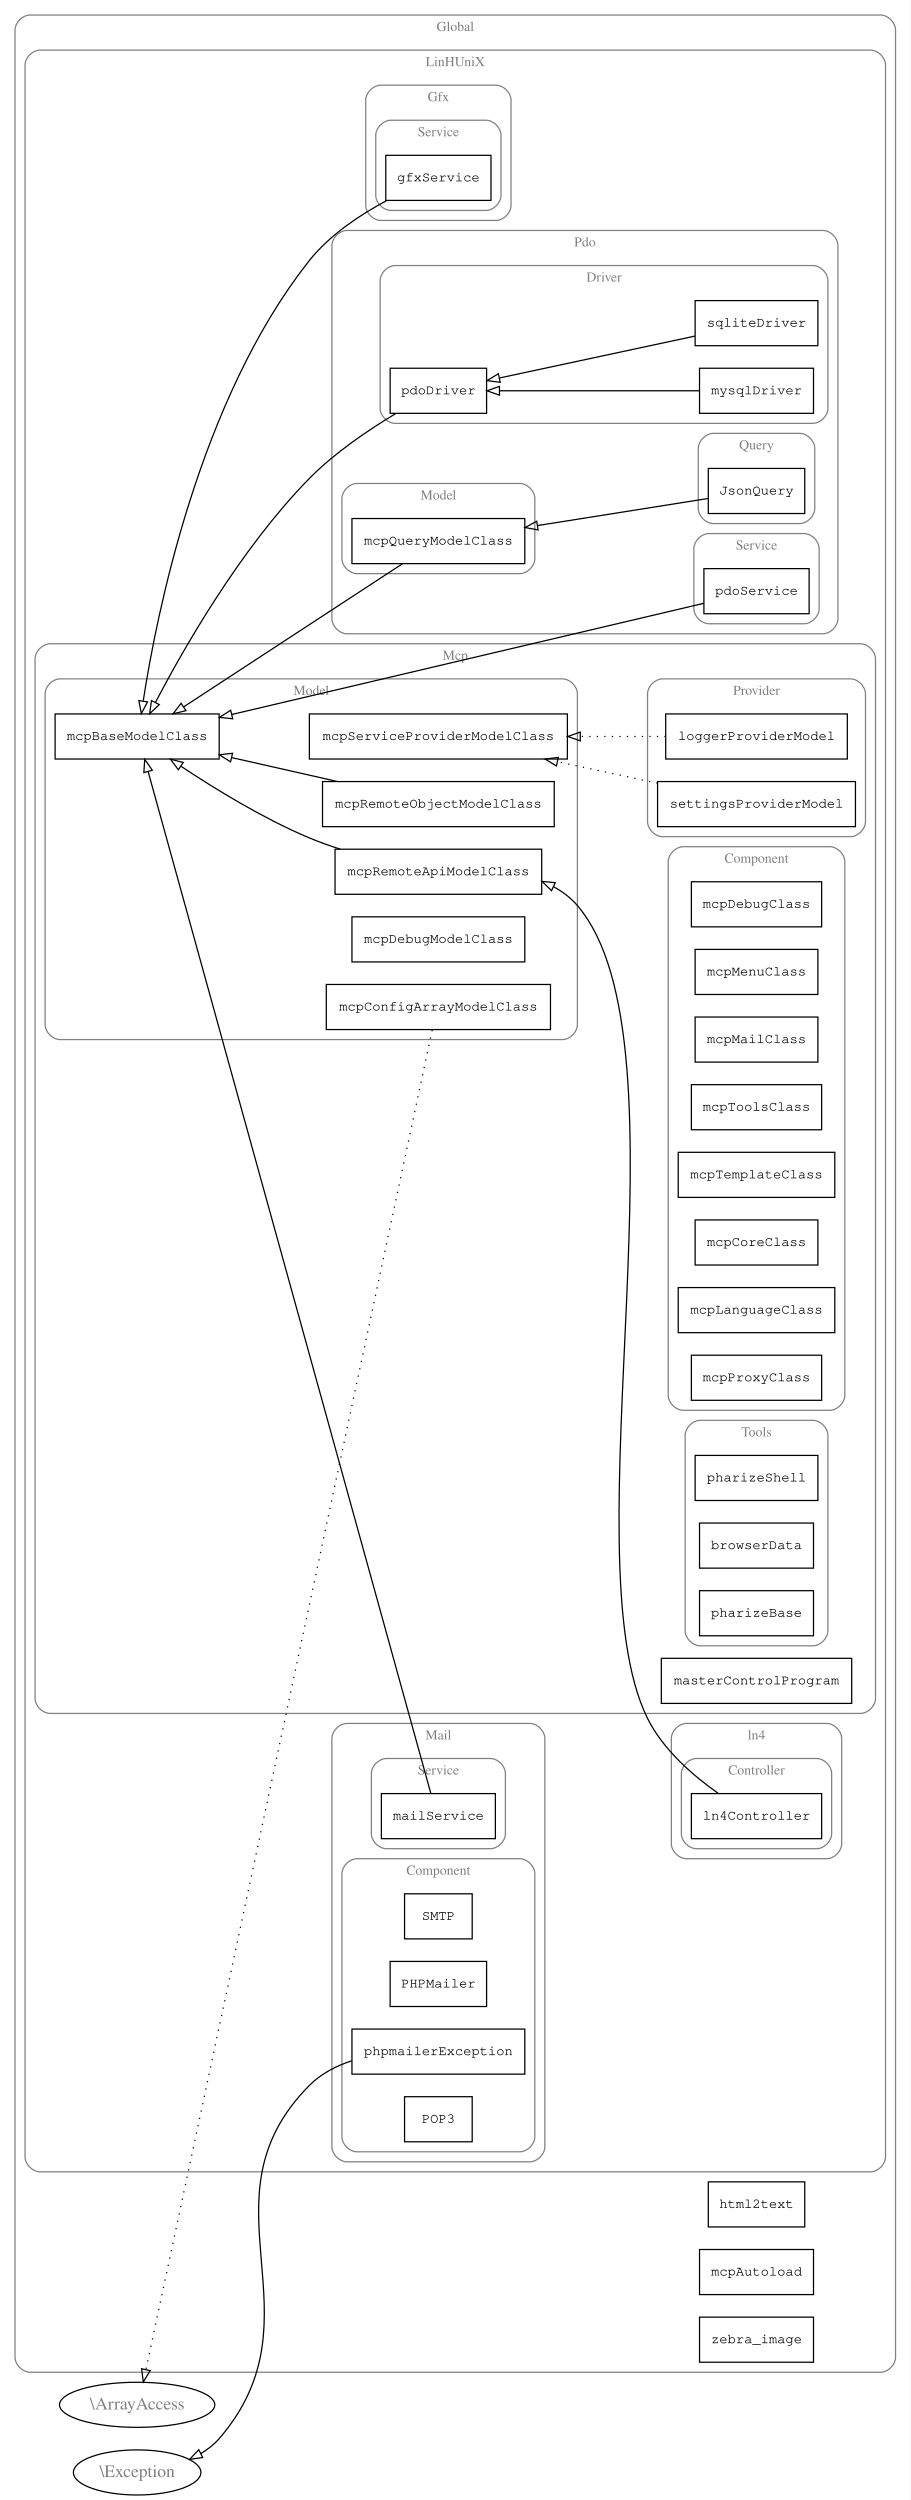
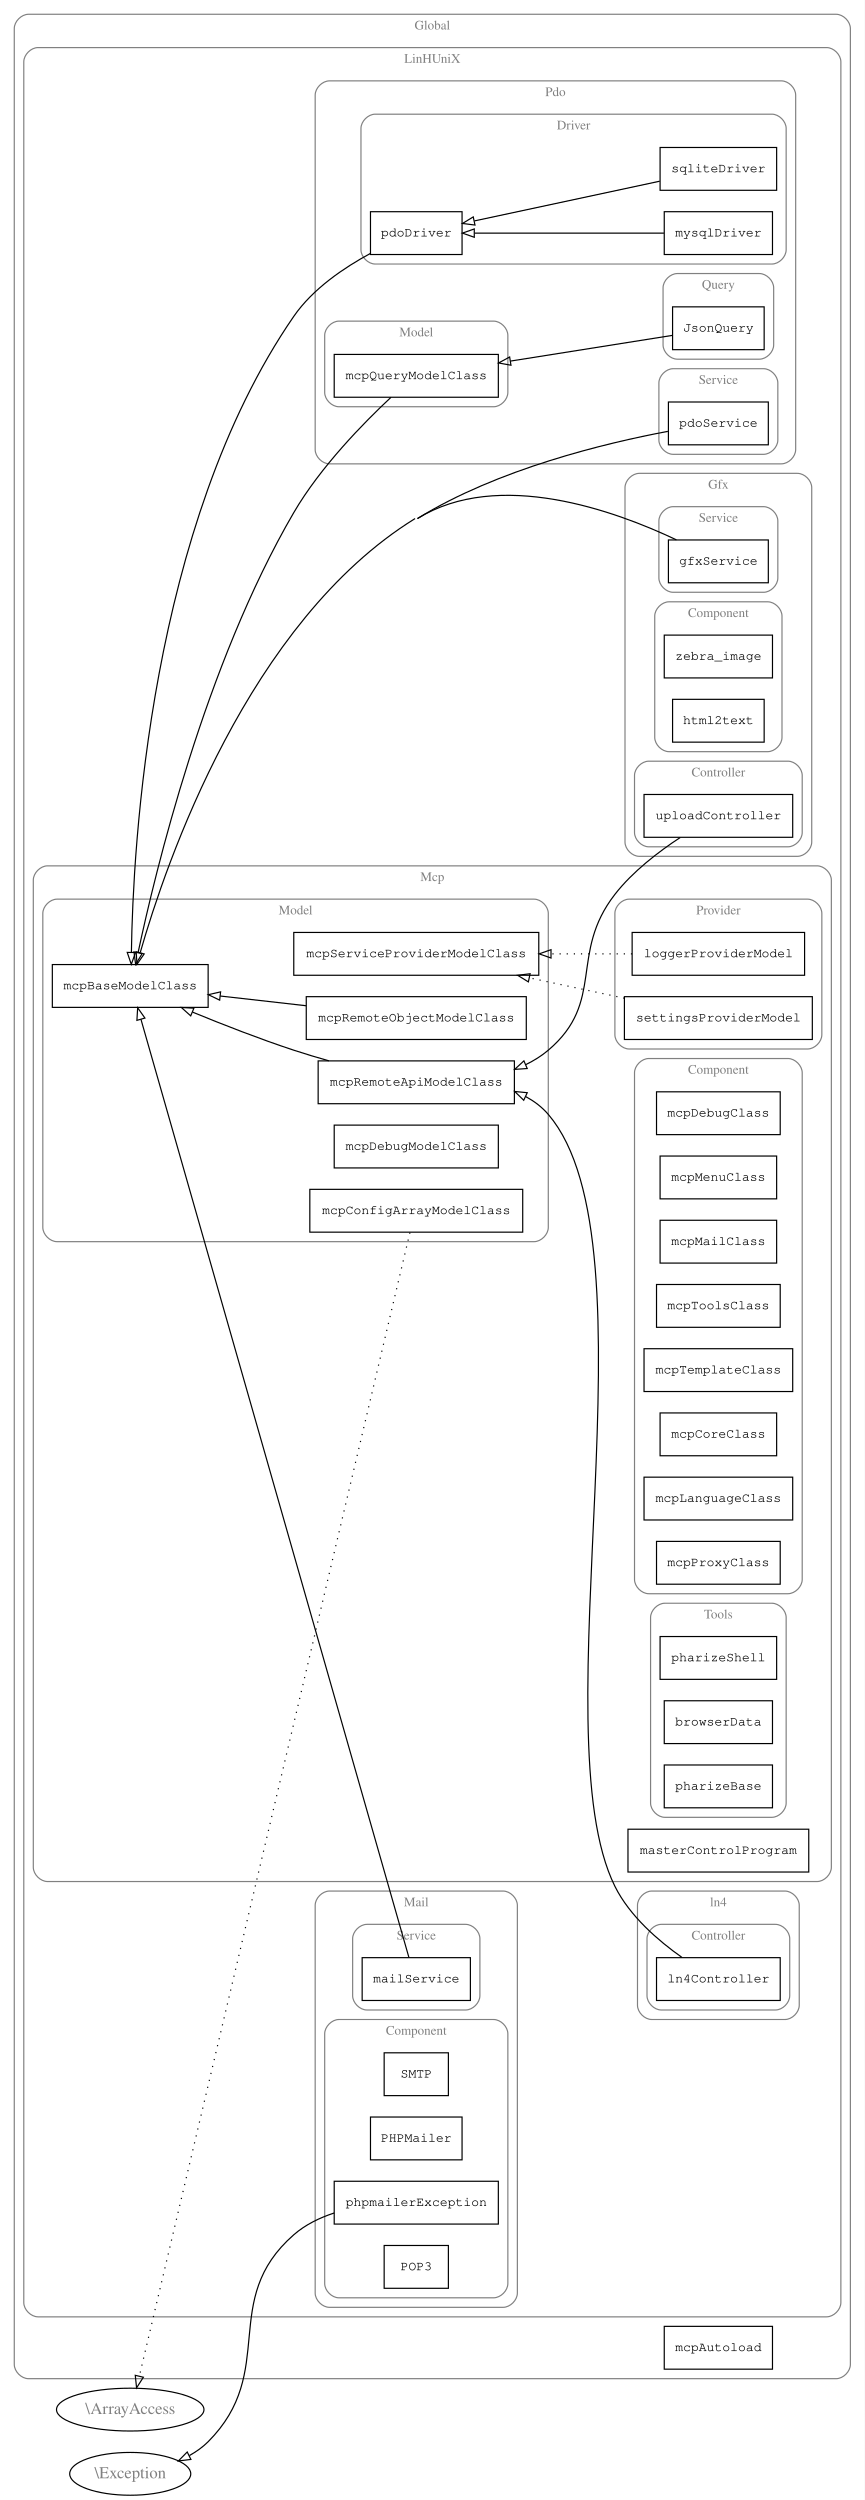
- <svg xmlns="http://www.w3.org/2000/svg" width="727pt" height="1996pt" viewBox="0.00 0.00 727.00 1996.00">
-   <g id="graph0" class="graph" transform="scale(1 1) rotate(0) translate(4 1992)">
-     <polygon fill="white" stroke="none" points="-4,4 -4,-1992 723,-1992 723,4 -4,4" />
+ <svg xmlns="http://www.w3.org/2000/svg" width="727pt" height="2102pt" viewBox="0.00 0.00 727.00 2102.00">
+   <g id="graph0" class="graph" transform="scale(1 1) rotate(0) translate(4 2098)">
+     <polygon fill="white" stroke="none" points="-4,4 -4,-2098 723,-2098 723,4 -4,4" />
    <g id="clust1" class="cluster">
-       <path fill="none" stroke="gray" d="M20,-98C20,-98 699,-98 699,-98 705,-98 711,-104 711,-110 711,-110 711,-1968 711,-1968 711,-1974 705,-1980 699,-1980 699,-1980 20,-1980 20,-1980 14,-1980 8,-1974 8,-1968 8,-1968 8,-110 8,-110 8,-104 14,-98 20,-98" />
-       <text text-anchor="middle" x="359.5" y="-1967.2" font-family="Times,serif" font-size="11.00" fill="gray">Global</text>
+       <path fill="none" stroke="gray" d="M20,-98C20,-98 699,-98 699,-98 705,-98 711,-104 711,-110 711,-110 711,-2074 711,-2074 711,-2080 705,-2086 699,-2086 699,-2086 20,-2086 20,-2086 14,-2086 8,-2080 8,-2074 8,-2074 8,-110 8,-110 8,-104 14,-98 20,-98" />
+       <text text-anchor="middle" x="359.5" y="-2073.2" font-family="Times,serif" font-size="11.00" fill="gray">Global</text>
    </g>
    <g id="clust2" class="cluster">
-       <path fill="none" stroke="gray" d="M28,-258C28,-258 691,-258 691,-258 697,-258 703,-264 703,-270 703,-270 703,-1940 703,-1940 703,-1946 697,-1952 691,-1952 691,-1952 28,-1952 28,-1952 22,-1952 16,-1946 16,-1940 16,-1940 16,-270 16,-270 16,-264 22,-258 28,-258" />
-       <text text-anchor="middle" x="359.5" y="-1939.2" font-family="Times,serif" font-size="11.00" fill="gray">LinHUniX</text>
+       <path fill="none" stroke="gray" d="M28,-150C28,-150 691,-150 691,-150 697,-150 703,-156 703,-162 703,-162 703,-2046 703,-2046 703,-2052 697,-2058 691,-2058 691,-2058 28,-2058 28,-2058 22,-2058 16,-2052 16,-2046 16,-2046 16,-162 16,-162 16,-156 22,-150 28,-150" />
+       <text text-anchor="middle" x="359.5" y="-2045.2" font-family="Times,serif" font-size="11.00" fill="gray">LinHUniX</text>
    </g>
    <g id="clust3" class="cluster">
-       <path fill="none" stroke="gray" d="M36,-624C36,-624 683,-624 683,-624 689,-624 695,-630 695,-636 695,-636 695,-1466 695,-1466 695,-1472 689,-1478 683,-1478 683,-1478 36,-1478 36,-1478 30,-1478 24,-1472 24,-1466 24,-1466 24,-636 24,-636 24,-630 30,-624 36,-624" />
-       <text text-anchor="middle" x="359.5" y="-1465.2" font-family="Times,serif" font-size="11.00" fill="gray">Mcp</text>
+       <path fill="none" stroke="gray" d="M36,-516C36,-516 683,-516 683,-516 689,-516 695,-522 695,-528 695,-528 695,-1358 695,-1358 695,-1364 689,-1370 683,-1370 683,-1370 36,-1370 36,-1370 30,-1370 24,-1364 24,-1358 24,-1358 24,-528 24,-528 24,-522 30,-516 36,-516" />
+       <text text-anchor="middle" x="359.5" y="-1357.2" font-family="Times,serif" font-size="11.00" fill="gray">Mcp</text>
    </g>
    <g id="clust4" class="cluster">
-       <path fill="none" stroke="gray" d="M525,-1324C525,-1324 675,-1324 675,-1324 681,-1324 687,-1330 687,-1336 687,-1336 687,-1438 687,-1438 687,-1444 681,-1450 675,-1450 675,-1450 525,-1450 525,-1450 519,-1450 513,-1444 513,-1438 513,-1438 513,-1336 513,-1336 513,-1330 519,-1324 525,-1324" />
-       <text text-anchor="middle" x="600" y="-1437.2" font-family="Times,serif" font-size="11.00" fill="gray">Provider</text>
+       <path fill="none" stroke="gray" d="M525,-1216C525,-1216 675,-1216 675,-1216 681,-1216 687,-1222 687,-1228 687,-1228 687,-1330 687,-1330 687,-1336 681,-1342 675,-1342 675,-1342 525,-1342 525,-1342 519,-1342 513,-1336 513,-1330 513,-1330 513,-1228 513,-1228 513,-1222 519,-1216 525,-1216" />
+       <text text-anchor="middle" x="600" y="-1329.2" font-family="Times,serif" font-size="11.00" fill="gray">Provider</text>
    </g>
    <g id="clust5" class="cluster">
-       <path fill="none" stroke="gray" d="M44,-1162C44,-1162 445,-1162 445,-1162 451,-1162 457,-1168 457,-1174 457,-1174 457,-1438 457,-1438 457,-1444 451,-1450 445,-1450 445,-1450 44,-1450 44,-1450 38,-1450 32,-1444 32,-1438 32,-1438 32,-1174 32,-1174 32,-1168 38,-1162 44,-1162" />
-       <text text-anchor="middle" x="244.5" y="-1437.2" font-family="Times,serif" font-size="11.00" fill="gray">Model</text>
+       <path fill="none" stroke="gray" d="M44,-1054C44,-1054 445,-1054 445,-1054 451,-1054 457,-1060 457,-1066 457,-1066 457,-1330 457,-1330 457,-1336 451,-1342 445,-1342 445,-1342 44,-1342 44,-1342 38,-1342 32,-1336 32,-1330 32,-1330 32,-1066 32,-1066 32,-1060 38,-1054 44,-1054" />
+       <text text-anchor="middle" x="244.5" y="-1329.2" font-family="Times,serif" font-size="11.00" fill="gray">Model</text>
    </g>
    <g id="clust6" class="cluster">
-       <path fill="none" stroke="gray" d="M541.5,-866C541.5,-866 658.5,-866 658.5,-866 664.5,-866 670.5,-872 670.5,-878 670.5,-878 670.5,-1304 670.5,-1304 670.5,-1310 664.5,-1316 658.5,-1316 658.5,-1316 541.5,-1316 541.5,-1316 535.5,-1316 529.5,-1310 529.5,-1304 529.5,-1304 529.5,-878 529.5,-878 529.5,-872 535.5,-866 541.5,-866" />
-       <text text-anchor="middle" x="600" y="-1303.2" font-family="Times,serif" font-size="11.00" fill="gray">Component</text>
+       <path fill="none" stroke="gray" d="M541.5,-758C541.5,-758 658.5,-758 658.5,-758 664.5,-758 670.5,-764 670.5,-770 670.5,-770 670.5,-1196 670.5,-1196 670.5,-1202 664.5,-1208 658.5,-1208 658.5,-1208 541.5,-1208 541.5,-1208 535.5,-1208 529.5,-1202 529.5,-1196 529.5,-1196 529.5,-770 529.5,-770 529.5,-764 535.5,-758 541.5,-758" />
+       <text text-anchor="middle" x="600" y="-1195.2" font-family="Times,serif" font-size="11.00" fill="gray">Component</text>
    </g>
    <g id="clust7" class="cluster">
-       <path fill="none" stroke="gray" d="M555,-678C555,-678 645,-678 645,-678 651,-678 657,-684 657,-690 657,-690 657,-846 657,-846 657,-852 651,-858 645,-858 645,-858 555,-858 555,-858 549,-858 543,-852 543,-846 543,-846 543,-690 543,-690 543,-684 549,-678 555,-678" />
-       <text text-anchor="middle" x="600" y="-845.2" font-family="Times,serif" font-size="11.00" fill="gray">Tools</text>
+       <path fill="none" stroke="gray" d="M555,-570C555,-570 645,-570 645,-570 651,-570 657,-576 657,-582 657,-582 657,-738 657,-738 657,-744 651,-750 645,-750 645,-750 555,-750 555,-750 549,-750 543,-744 543,-738 543,-738 543,-582 543,-582 543,-576 549,-570 555,-570" />
+       <text text-anchor="middle" x="600" y="-737.2" font-family="Times,serif" font-size="11.00" fill="gray">Tools</text>
    </g>
    <g id="clust8" class="cluster">
-       <path fill="none" stroke="gray" d="M273,-1486C273,-1486 653,-1486 653,-1486 659,-1486 665,-1492 665,-1498 665,-1498 665,-1796 665,-1796 665,-1802 659,-1808 653,-1808 653,-1808 273,-1808 273,-1808 267,-1808 261,-1802 261,-1796 261,-1796 261,-1498 261,-1498 261,-1492 267,-1486 273,-1486" />
-       <text text-anchor="middle" x="463" y="-1795.2" font-family="Times,serif" font-size="11.00" fill="gray">Pdo</text>
+       <path fill="none" stroke="gray" d="M273,-1708C273,-1708 653,-1708 653,-1708 659,-1708 665,-1714 665,-1720 665,-1720 665,-2018 665,-2018 665,-2024 659,-2030 653,-2030 653,-2030 273,-2030 273,-2030 267,-2030 261,-2024 261,-2018 261,-2018 261,-1720 261,-1720 261,-1714 267,-1708 273,-1708" />
+       <text text-anchor="middle" x="463" y="-2017.2" font-family="Times,serif" font-size="11.00" fill="gray">Pdo</text>
    </g>
    <g id="clust9" class="cluster">
-       <path fill="none" stroke="gray" d="M562,-1494C562,-1494 638,-1494 638,-1494 644,-1494 650,-1500 650,-1506 650,-1506 650,-1554 650,-1554 650,-1560 644,-1566 638,-1566 638,-1566 562,-1566 562,-1566 556,-1566 550,-1560 550,-1554 550,-1554 550,-1506 550,-1506 550,-1500 556,-1494 562,-1494" />
-       <text text-anchor="middle" x="600" y="-1553.2" font-family="Times,serif" font-size="11.00" fill="gray">Service</text>
+       <path fill="none" stroke="gray" d="M562,-1716C562,-1716 638,-1716 638,-1716 644,-1716 650,-1722 650,-1728 650,-1728 650,-1776 650,-1776 650,-1782 644,-1788 638,-1788 638,-1788 562,-1788 562,-1788 556,-1788 550,-1782 550,-1776 550,-1776 550,-1728 550,-1728 550,-1722 556,-1716 562,-1716" />
+       <text text-anchor="middle" x="600" y="-1775.2" font-family="Times,serif" font-size="11.00" fill="gray">Service</text>
    </g>
    <g id="clust10" class="cluster">
-       <path fill="none" stroke="gray" d="M311.5,-1654C311.5,-1654 645,-1654 645,-1654 651,-1654 657,-1660 657,-1666 657,-1666 657,-1768 657,-1768 657,-1774 651,-1780 645,-1780 645,-1780 311.5,-1780 311.5,-1780 305.5,-1780 299.5,-1774 299.5,-1768 299.5,-1768 299.5,-1666 299.5,-1666 299.5,-1660 305.5,-1654 311.5,-1654" />
-       <text text-anchor="middle" x="478.25" y="-1767.2" font-family="Times,serif" font-size="11.00" fill="gray">Driver</text>
+       <path fill="none" stroke="gray" d="M311.5,-1876C311.5,-1876 645,-1876 645,-1876 651,-1876 657,-1882 657,-1888 657,-1888 657,-1990 657,-1990 657,-1996 651,-2002 645,-2002 645,-2002 311.5,-2002 311.5,-2002 305.5,-2002 299.5,-1996 299.5,-1990 299.5,-1990 299.5,-1888 299.5,-1888 299.5,-1882 305.5,-1876 311.5,-1876" />
+       <text text-anchor="middle" x="478.25" y="-1989.2" font-family="Times,serif" font-size="11.00" fill="gray">Driver</text>
    </g>
    <g id="clust11" class="cluster">
-       <path fill="none" stroke="gray" d="M281,-1534C281,-1534 411,-1534 411,-1534 417,-1534 423,-1540 423,-1546 423,-1546 423,-1594 423,-1594 423,-1600 417,-1606 411,-1606 411,-1606 281,-1606 281,-1606 275,-1606 269,-1600 269,-1594 269,-1594 269,-1546 269,-1546 269,-1540 275,-1534 281,-1534" />
-       <text text-anchor="middle" x="346" y="-1593.2" font-family="Times,serif" font-size="11.00" fill="gray">Model</text>
+       <path fill="none" stroke="gray" d="M281,-1756C281,-1756 411,-1756 411,-1756 417,-1756 423,-1762 423,-1768 423,-1768 423,-1816 423,-1816 423,-1822 417,-1828 411,-1828 411,-1828 281,-1828 281,-1828 275,-1828 269,-1822 269,-1816 269,-1816 269,-1768 269,-1768 269,-1762 275,-1756 281,-1756" />
+       <text text-anchor="middle" x="346" y="-1815.2" font-family="Times,serif" font-size="11.00" fill="gray">Model</text>
    </g>
    <g id="clust12" class="cluster">
-       <path fill="none" stroke="gray" d="M565.5,-1574C565.5,-1574 634.5,-1574 634.5,-1574 640.5,-1574 646.5,-1580 646.5,-1586 646.5,-1586 646.5,-1634 646.5,-1634 646.5,-1640 640.5,-1646 634.5,-1646 634.5,-1646 565.5,-1646 565.5,-1646 559.5,-1646 553.5,-1640 553.5,-1634 553.5,-1634 553.5,-1586 553.5,-1586 553.5,-1580 559.5,-1574 565.5,-1574" />
-       <text text-anchor="middle" x="600" y="-1633.2" font-family="Times,serif" font-size="11.00" fill="gray">Query</text>
+       <path fill="none" stroke="gray" d="M565.5,-1796C565.5,-1796 634.5,-1796 634.5,-1796 640.5,-1796 646.5,-1802 646.5,-1808 646.5,-1808 646.5,-1856 646.5,-1856 646.5,-1862 640.5,-1868 634.5,-1868 634.5,-1868 565.5,-1868 565.5,-1868 559.5,-1868 553.5,-1862 553.5,-1856 553.5,-1856 553.5,-1808 553.5,-1808 553.5,-1802 559.5,-1796 565.5,-1796" />
+       <text text-anchor="middle" x="600" y="-1855.2" font-family="Times,serif" font-size="11.00" fill="gray">Query</text>
    </g>
    <g id="clust13" class="cluster">
-       <path fill="none" stroke="gray" d="M300,-1816C300,-1816 392,-1816 392,-1816 398,-1816 404,-1822 404,-1828 404,-1828 404,-1912 404,-1912 404,-1918 398,-1924 392,-1924 392,-1924 300,-1924 300,-1924 294,-1924 288,-1918 288,-1912 288,-1912 288,-1828 288,-1828 288,-1822 294,-1816 300,-1816" />
-       <text text-anchor="middle" x="346" y="-1911.2" font-family="Times,serif" font-size="11.00" fill="gray">Gfx</text>
+       <path fill="none" stroke="gray" d="M533.5,-1378C533.5,-1378 666.5,-1378 666.5,-1378 672.5,-1378 678.5,-1384 678.5,-1390 678.5,-1390 678.5,-1688 678.5,-1688 678.5,-1694 672.5,-1700 666.5,-1700 666.5,-1700 533.5,-1700 533.5,-1700 527.5,-1700 521.5,-1694 521.5,-1688 521.5,-1688 521.5,-1390 521.5,-1390 521.5,-1384 527.5,-1378 533.5,-1378" />
+       <text text-anchor="middle" x="600" y="-1687.2" font-family="Times,serif" font-size="11.00" fill="gray">Gfx</text>
    </g>
    <g id="clust14" class="cluster">
-       <path fill="none" stroke="gray" d="M308,-1824C308,-1824 384,-1824 384,-1824 390,-1824 396,-1830 396,-1836 396,-1836 396,-1884 396,-1884 396,-1890 390,-1896 384,-1896 384,-1896 308,-1896 308,-1896 302,-1896 296,-1890 296,-1884 296,-1884 296,-1836 296,-1836 296,-1830 302,-1824 308,-1824" />
-       <text text-anchor="middle" x="346" y="-1883.2" font-family="Times,serif" font-size="11.00" fill="gray">Service</text>
+       <path fill="none" stroke="gray" d="M562,-1600C562,-1600 638,-1600 638,-1600 644,-1600 650,-1606 650,-1612 650,-1612 650,-1660 650,-1660 650,-1666 644,-1672 638,-1672 638,-1672 562,-1672 562,-1672 556,-1672 550,-1666 550,-1660 550,-1660 550,-1612 550,-1612 550,-1606 556,-1600 562,-1600" />
+       <text text-anchor="middle" x="600" y="-1659.2" font-family="Times,serif" font-size="11.00" fill="gray">Service</text>
    </g>
    <g id="clust15" class="cluster">
-       <path fill="none" stroke="gray" d="M273,-266C273,-266 419,-266 419,-266 425,-266 431,-272 431,-278 431,-278 431,-604 431,-604 431,-610 425,-616 419,-616 419,-616 273,-616 273,-616 267,-616 261,-610 261,-604 261,-604 261,-278 261,-278 261,-272 267,-266 273,-266" />
-       <text text-anchor="middle" x="346" y="-603.2" font-family="Times,serif" font-size="11.00" fill="gray">Mail</text>
+       <path fill="none" stroke="gray" d="M558.5,-1466C558.5,-1466 641.5,-1466 641.5,-1466 647.5,-1466 653.5,-1472 653.5,-1478 653.5,-1478 653.5,-1580 653.5,-1580 653.5,-1586 647.5,-1592 641.5,-1592 641.5,-1592 558.5,-1592 558.5,-1592 552.5,-1592 546.5,-1586 546.5,-1580 546.5,-1580 546.5,-1478 546.5,-1478 546.5,-1472 552.5,-1466 558.5,-1466" />
+       <text text-anchor="middle" x="600" y="-1579.2" font-family="Times,serif" font-size="11.00" fill="gray">Component</text>
    </g>
    <g id="clust16" class="cluster">
-       <path fill="none" stroke="gray" d="M281,-274C281,-274 411,-274 411,-274 417,-274 423,-280 423,-286 423,-286 423,-496 423,-496 423,-502 417,-508 411,-508 411,-508 281,-508 281,-508 275,-508 269,-502 269,-496 269,-496 269,-286 269,-286 269,-280 275,-274 281,-274" />
-       <text text-anchor="middle" x="346" y="-495.2" font-family="Times,serif" font-size="11.00" fill="gray">Component</text>
+       <path fill="none" stroke="gray" d="M541.5,-1386C541.5,-1386 658.5,-1386 658.5,-1386 664.5,-1386 670.5,-1392 670.5,-1398 670.5,-1398 670.5,-1446 670.5,-1446 670.5,-1452 664.5,-1458 658.5,-1458 658.5,-1458 541.5,-1458 541.5,-1458 535.5,-1458 529.5,-1452 529.5,-1446 529.5,-1446 529.5,-1398 529.5,-1398 529.5,-1392 535.5,-1386 541.5,-1386" />
+       <text text-anchor="middle" x="600" y="-1445.2" font-family="Times,serif" font-size="11.00" fill="gray">Controller</text>
    </g>
    <g id="clust17" class="cluster">
-       <path fill="none" stroke="gray" d="M304.5,-516C304.5,-516 387.5,-516 387.5,-516 393.5,-516 399.5,-522 399.5,-528 399.5,-528 399.5,-576 399.5,-576 399.5,-582 393.5,-588 387.5,-588 387.5,-588 304.5,-588 304.5,-588 298.5,-588 292.5,-582 292.5,-576 292.5,-576 292.5,-528 292.5,-528 292.5,-522 298.5,-516 304.5,-516" />
-       <text text-anchor="middle" x="346" y="-575.2" font-family="Times,serif" font-size="11.00" fill="gray">Service</text>
+       <path fill="none" stroke="gray" d="M273,-158C273,-158 419,-158 419,-158 425,-158 431,-164 431,-170 431,-170 431,-496 431,-496 431,-502 425,-508 419,-508 419,-508 273,-508 273,-508 267,-508 261,-502 261,-496 261,-496 261,-170 261,-170 261,-164 267,-158 273,-158" />
+       <text text-anchor="middle" x="346" y="-495.2" font-family="Times,serif" font-size="11.00" fill="gray">Mail</text>
    </g>
    <g id="clust18" class="cluster">
-       <path fill="none" stroke="gray" d="M544,-508C544,-508 656,-508 656,-508 662,-508 668,-514 668,-520 668,-520 668,-604 668,-604 668,-610 662,-616 656,-616 656,-616 544,-616 544,-616 538,-616 532,-610 532,-604 532,-604 532,-520 532,-520 532,-514 538,-508 544,-508" />
-       <text text-anchor="middle" x="600" y="-603.2" font-family="Times,serif" font-size="11.00" fill="gray">ln4</text>
+       <path fill="none" stroke="gray" d="M281,-166C281,-166 411,-166 411,-166 417,-166 423,-172 423,-178 423,-178 423,-388 423,-388 423,-394 417,-400 411,-400 411,-400 281,-400 281,-400 275,-400 269,-394 269,-388 269,-388 269,-178 269,-178 269,-172 275,-166 281,-166" />
+       <text text-anchor="middle" x="346" y="-387.2" font-family="Times,serif" font-size="11.00" fill="gray">Component</text>
    </g>
    <g id="clust19" class="cluster">
-       <path fill="none" stroke="gray" d="M552,-516C552,-516 648,-516 648,-516 654,-516 660,-522 660,-528 660,-528 660,-576 660,-576 660,-582 654,-588 648,-588 648,-588 552,-588 552,-588 546,-588 540,-582 540,-576 540,-576 540,-528 540,-528 540,-522 546,-516 552,-516" />
-       <text text-anchor="middle" x="600" y="-575.2" font-family="Times,serif" font-size="11.00" fill="gray">Controller</text>
+       <path fill="none" stroke="gray" d="M304.5,-408C304.5,-408 387.5,-408 387.5,-408 393.5,-408 399.5,-414 399.5,-420 399.5,-420 399.5,-468 399.5,-468 399.5,-474 393.5,-480 387.5,-480 387.5,-480 304.5,-480 304.5,-480 298.5,-480 292.5,-474 292.5,-468 292.5,-468 292.5,-420 292.5,-420 292.5,-414 298.5,-408 304.5,-408" />
+       <text text-anchor="middle" x="346" y="-467.2" font-family="Times,serif" font-size="11.00" fill="gray">Service</text>
+     </g>
+     <g id="clust20" class="cluster">
+       <path fill="none" stroke="gray" d="M544,-400C544,-400 656,-400 656,-400 662,-400 668,-406 668,-412 668,-412 668,-496 668,-496 668,-502 662,-508 656,-508 656,-508 544,-508 544,-508 538,-508 532,-502 532,-496 532,-496 532,-412 532,-412 532,-406 538,-400 544,-400" />
+       <text text-anchor="middle" x="600" y="-495.2" font-family="Times,serif" font-size="11.00" fill="gray">ln4</text>
+     </g>
+     <g id="clust21" class="cluster">
+       <path fill="none" stroke="gray" d="M552,-408C552,-408 648,-408 648,-408 654,-408 660,-414 660,-420 660,-420 660,-468 660,-468 660,-474 654,-480 648,-480 648,-480 552,-480 552,-480 546,-480 540,-474 540,-468 540,-468 540,-420 540,-420 540,-414 546,-408 552,-408" />
+       <text text-anchor="middle" x="600" y="-467.2" font-family="Times,serif" font-size="11.00" fill="gray">Controller</text>
    </g>
    <g id="node1" class="node">
-       <polygon fill="none" stroke="black" points="672.5,-1422 527.5,-1422 527.5,-1386 672.5,-1386 672.5,-1422" />
-       <text text-anchor="middle" x="600" y="-1401.2" font-family="Courier,monospace" font-size="11.00">loggerProviderModel</text>
+       <polygon fill="none" stroke="black" points="672.5,-1314 527.5,-1314 527.5,-1278 672.5,-1278 672.5,-1314" />
+       <text text-anchor="middle" x="600" y="-1293.2" font-family="Courier,monospace" font-size="11.00">loggerProviderModel</text>
    </g>
    <g id="node8" class="node">
-       <polygon fill="none" stroke="black" points="449,-1422 243,-1422 243,-1386 449,-1386 449,-1422" />
-       <text text-anchor="middle" x="346" y="-1401.2" font-family="Courier,monospace" font-size="11.00">mcpServiceProviderModelClass</text>
+       <polygon fill="none" stroke="black" points="449,-1314 243,-1314 243,-1278 449,-1278 449,-1314" />
+       <text text-anchor="middle" x="346" y="-1293.2" font-family="Courier,monospace" font-size="11.00">mcpServiceProviderModelClass</text>
    </g>
    <g id="edge1" class="edge">
-       <path fill="none" stroke="black" stroke-dasharray="1,5" d="M527.461,-1404C506.293,-1404 482.585,-1404 459.49,-1404" />
-       <polygon fill="none" stroke="black" points="459.288,-1400.5 449.288,-1404 459.288,-1407.5 459.288,-1400.5" />
+       <path fill="none" stroke="black" stroke-dasharray="1,5" d="M527.461,-1296C506.293,-1296 482.585,-1296 459.49,-1296" />
+       <polygon fill="none" stroke="black" points="459.288,-1292.5 449.288,-1296 459.288,-1299.5 459.288,-1292.5" />
    </g>
    <g id="node2" class="node">
-       <polygon fill="none" stroke="black" points="679,-1368 521,-1368 521,-1332 679,-1332 679,-1368" />
-       <text text-anchor="middle" x="600" y="-1347.2" font-family="Courier,monospace" font-size="11.00">settingsProviderModel</text>
+       <polygon fill="none" stroke="black" points="679,-1260 521,-1260 521,-1224 679,-1224 679,-1260" />
+       <text text-anchor="middle" x="600" y="-1239.2" font-family="Courier,monospace" font-size="11.00">settingsProviderModel</text>
    </g>
    <g id="edge12" class="edge">
-       <path fill="none" stroke="black" stroke-dasharray="1,5" d="M520.991,-1366.72C495.741,-1372.13 467.467,-1378.19 441.172,-1383.82" />
-       <polygon fill="none" stroke="black" points="440.246,-1380.44 431.202,-1385.96 441.713,-1387.28 440.246,-1380.44" />
+       <path fill="none" stroke="black" stroke-dasharray="1,5" d="M520.991,-1258.72C495.741,-1264.13 467.467,-1270.19 441.172,-1275.82" />
+       <polygon fill="none" stroke="black" points="440.246,-1272.44 431.202,-1277.96 441.713,-1279.28 440.246,-1272.44" />
    </g>
    <g id="node3" class="node">
-       <polygon fill="none" stroke="black" points="438.5,-1368 253.5,-1368 253.5,-1332 438.5,-1332 438.5,-1368" />
-       <text text-anchor="middle" x="346" y="-1347.2" font-family="Courier,monospace" font-size="11.00">mcpRemoteObjectModelClass</text>
+       <polygon fill="none" stroke="black" points="438.5,-1260 253.5,-1260 253.5,-1224 438.5,-1224 438.5,-1260" />
+       <text text-anchor="middle" x="346" y="-1239.2" font-family="Courier,monospace" font-size="11.00">mcpRemoteObjectModelClass</text>
    </g>
    <g id="node4" class="node">
-       <polygon fill="none" stroke="black" points="171,-1422 40,-1422 40,-1386 171,-1386 171,-1422" />
-       <text text-anchor="middle" x="105.5" y="-1401.2" font-family="Courier,monospace" font-size="11.00">mcpBaseModelClass</text>
+       <polygon fill="none" stroke="black" points="171,-1287 40,-1287 40,-1251 171,-1251 171,-1287" />
+       <text text-anchor="middle" x="105.5" y="-1266.2" font-family="Courier,monospace" font-size="11.00">mcpBaseModelClass</text>
    </g>
    <g id="edge2" class="edge">
-       <path fill="none" stroke="black" d="M265.251,-1368.06C238.114,-1374.2 207.9,-1381.04 181.175,-1387.09" />
-       <polygon fill="none" stroke="black" points="180.097,-1383.75 171.116,-1389.37 181.643,-1390.58 180.097,-1383.75" />
+       <path fill="none" stroke="black" d="M253.472,-1252.36C229.556,-1255.07 204.065,-1257.95 181.143,-1260.55" />
+       <polygon fill="none" stroke="black" points="180.692,-1257.08 171.15,-1261.68 181.48,-1264.03 180.692,-1257.08" />
    </g>
    <g id="node5" class="node">
-       <polygon fill="none" stroke="black" points="435.5,-1206 256.5,-1206 256.5,-1170 435.5,-1170 435.5,-1206" />
-       <text text-anchor="middle" x="346" y="-1185.2" font-family="Courier,monospace" font-size="11.00">mcpConfigArrayModelClass</text>
-     </g>
-     <g id="node37" class="node">
+       <polygon fill="none" stroke="black" points="435.5,-1098 256.5,-1098 256.5,-1062 435.5,-1062 435.5,-1098" />
+       <text text-anchor="middle" x="346" y="-1077.2" font-family="Courier,monospace" font-size="11.00">mcpConfigArrayModelClass</text>
+     </g>
+     <g id="node38" class="node">
      <ellipse fill="none" stroke="black" cx="105.5" cy="-72" rx="61.99" ry="18" />
      <text text-anchor="middle" x="105.5" y="-68.3" font-family="Times,serif" font-size="14.00" fill="gray">\ArrayAccess</text>
    </g>
    <g id="edge4" class="edge">
-       <path fill="none" stroke="black" stroke-dasharray="1,5" d="M341.059,-1169.56C313.233,-1039.35 146.471,-259.032 112.528,-100.205" />
-       <polygon fill="none" stroke="black" points="115.914,-99.304 110.402,-90.256 109.069,-100.767 115.914,-99.304" />
+       <path fill="none" stroke="black" stroke-dasharray="1,5" d="M340.657,-1061.64C311.862,-939.946 148.561,-249.768 113.238,-100.476" />
+       <polygon fill="none" stroke="black" points="116.539,-99.226 110.83,-90.301 109.727,-100.838 116.539,-99.226" />
    </g>
    <g id="node6" class="node">
-       <polygon fill="none" stroke="black" points="428.5,-1314 263.5,-1314 263.5,-1278 428.5,-1278 428.5,-1314" />
-       <text text-anchor="middle" x="346" y="-1293.2" font-family="Courier,monospace" font-size="11.00">mcpRemoteApiModelClass</text>
+       <polygon fill="none" stroke="black" points="428.5,-1206 263.5,-1206 263.5,-1170 428.5,-1170 428.5,-1206" />
+       <text text-anchor="middle" x="346" y="-1185.2" font-family="Courier,monospace" font-size="11.00">mcpRemoteApiModelClass</text>
    </g>
    <g id="edge11" class="edge">
-       <path fill="none" stroke="black" d="M267.655,-1314.03C259.222,-1316.72 250.855,-1319.71 243,-1323 206.243,-1338.42 167.445,-1362.27 140.647,-1380.11" />
-       <polygon fill="none" stroke="black" points="138.378,-1377.42 132.039,-1385.9 142.289,-1383.22 138.378,-1377.42" />
+       <path fill="none" stroke="black" d="M272.527,-1206.05C262.552,-1208.87 252.484,-1211.88 243,-1215 214.449,-1224.39 183.235,-1236.59 157.871,-1247.02" />
+       <polygon fill="none" stroke="black" points="156.354,-1243.86 148.454,-1250.92 159.032,-1250.32 156.354,-1243.86" />
    </g>
    <g id="node7" class="node">
-       <polygon fill="none" stroke="black" points="415,-1260 277,-1260 277,-1224 415,-1224 415,-1260" />
-       <text text-anchor="middle" x="346" y="-1239.2" font-family="Courier,monospace" font-size="11.00">mcpDebugModelClass</text>
+       <polygon fill="none" stroke="black" points="415,-1152 277,-1152 277,-1116 415,-1116 415,-1152" />
+       <text text-anchor="middle" x="346" y="-1131.2" font-family="Courier,monospace" font-size="11.00">mcpDebugModelClass</text>
    </g>
    <g id="node9" class="node">
-       <polygon fill="none" stroke="black" points="652,-1288 548,-1288 548,-1252 652,-1252 652,-1288" />
-       <text text-anchor="middle" x="600" y="-1267.2" font-family="Courier,monospace" font-size="11.00">mcpDebugClass</text>
+       <polygon fill="none" stroke="black" points="652,-1180 548,-1180 548,-1144 652,-1144 652,-1180" />
+       <text text-anchor="middle" x="600" y="-1159.2" font-family="Courier,monospace" font-size="11.00">mcpDebugClass</text>
    </g>
    <g id="node10" class="node">
-       <polygon fill="none" stroke="black" points="649,-1234 551,-1234 551,-1198 649,-1198 649,-1234" />
-       <text text-anchor="middle" x="600" y="-1213.2" font-family="Courier,monospace" font-size="11.00">mcpMenuClass</text>
+       <polygon fill="none" stroke="black" points="649,-1126 551,-1126 551,-1090 649,-1090 649,-1126" />
+       <text text-anchor="middle" x="600" y="-1105.2" font-family="Courier,monospace" font-size="11.00">mcpMenuClass</text>
    </g>
    <g id="node11" class="node">
-       <polygon fill="none" stroke="black" points="649,-1180 551,-1180 551,-1144 649,-1144 649,-1180" />
-       <text text-anchor="middle" x="600" y="-1159.2" font-family="Courier,monospace" font-size="11.00">mcpMailClass</text>
+       <polygon fill="none" stroke="black" points="649,-1072 551,-1072 551,-1036 649,-1036 649,-1072" />
+       <text text-anchor="middle" x="600" y="-1051.2" font-family="Courier,monospace" font-size="11.00">mcpMailClass</text>
    </g>
    <g id="node12" class="node">
-       <polygon fill="none" stroke="black" points="652,-1126 548,-1126 548,-1090 652,-1090 652,-1126" />
-       <text text-anchor="middle" x="600" y="-1105.2" font-family="Courier,monospace" font-size="11.00">mcpToolsClass</text>
+       <polygon fill="none" stroke="black" points="652,-1018 548,-1018 548,-982 652,-982 652,-1018" />
+       <text text-anchor="middle" x="600" y="-997.2" font-family="Courier,monospace" font-size="11.00">mcpToolsClass</text>
    </g>
    <g id="node13" class="node">
-       <polygon fill="none" stroke="black" points="662.5,-1072 537.5,-1072 537.5,-1036 662.5,-1036 662.5,-1072" />
-       <text text-anchor="middle" x="600" y="-1051.2" font-family="Courier,monospace" font-size="11.00">mcpTemplateClass</text>
+       <polygon fill="none" stroke="black" points="662.5,-964 537.5,-964 537.5,-928 662.5,-928 662.5,-964" />
+       <text text-anchor="middle" x="600" y="-943.2" font-family="Courier,monospace" font-size="11.00">mcpTemplateClass</text>
    </g>
    <g id="node14" class="node">
-       <polygon fill="none" stroke="black" points="649,-1018 551,-1018 551,-982 649,-982 649,-1018" />
-       <text text-anchor="middle" x="600" y="-997.2" font-family="Courier,monospace" font-size="11.00">mcpCoreClass</text>
+       <polygon fill="none" stroke="black" points="649,-910 551,-910 551,-874 649,-874 649,-910" />
+       <text text-anchor="middle" x="600" y="-889.2" font-family="Courier,monospace" font-size="11.00">mcpCoreClass</text>
    </g>
    <g id="node15" class="node">
-       <polygon fill="none" stroke="black" points="662.5,-964 537.5,-964 537.5,-928 662.5,-928 662.5,-964" />
-       <text text-anchor="middle" x="600" y="-943.2" font-family="Courier,monospace" font-size="11.00">mcpLanguageClass</text>
+       <polygon fill="none" stroke="black" points="662.5,-856 537.5,-856 537.5,-820 662.5,-820 662.5,-856" />
+       <text text-anchor="middle" x="600" y="-835.2" font-family="Courier,monospace" font-size="11.00">mcpLanguageClass</text>
    </g>
    <g id="node16" class="node">
-       <polygon fill="none" stroke="black" points="652,-910 548,-910 548,-874 652,-874 652,-910" />
-       <text text-anchor="middle" x="600" y="-889.2" font-family="Courier,monospace" font-size="11.00">mcpProxyClass</text>
+       <polygon fill="none" stroke="black" points="652,-802 548,-802 548,-766 652,-766 652,-802" />
+       <text text-anchor="middle" x="600" y="-781.2" font-family="Courier,monospace" font-size="11.00">mcpProxyClass</text>
    </g>
    <g id="node17" class="node">
-       <polygon fill="none" stroke="black" points="649,-830 551,-830 551,-794 649,-794 649,-830" />
-       <text text-anchor="middle" x="600" y="-809.2" font-family="Courier,monospace" font-size="11.00">pharizeShell</text>
+       <polygon fill="none" stroke="black" points="649,-722 551,-722 551,-686 649,-686 649,-722" />
+       <text text-anchor="middle" x="600" y="-701.2" font-family="Courier,monospace" font-size="11.00">pharizeShell</text>
    </g>
    <g id="node18" class="node">
-       <polygon fill="none" stroke="black" points="645.5,-776 554.5,-776 554.5,-740 645.5,-740 645.5,-776" />
-       <text text-anchor="middle" x="600" y="-755.2" font-family="Courier,monospace" font-size="11.00">browserData</text>
+       <polygon fill="none" stroke="black" points="645.5,-668 554.5,-668 554.5,-632 645.5,-632 645.5,-668" />
+       <text text-anchor="middle" x="600" y="-647.2" font-family="Courier,monospace" font-size="11.00">browserData</text>
    </g>
    <g id="node19" class="node">
-       <polygon fill="none" stroke="black" points="645.5,-722 554.5,-722 554.5,-686 645.5,-686 645.5,-722" />
-       <text text-anchor="middle" x="600" y="-701.2" font-family="Courier,monospace" font-size="11.00">pharizeBase</text>
+       <polygon fill="none" stroke="black" points="645.5,-614 554.5,-614 554.5,-578 645.5,-578 645.5,-614" />
+       <text text-anchor="middle" x="600" y="-593.2" font-family="Courier,monospace" font-size="11.00">pharizeBase</text>
    </g>
    <g id="node20" class="node">
-       <polygon fill="none" stroke="black" points="676,-668 524,-668 524,-632 676,-632 676,-668" />
-       <text text-anchor="middle" x="600" y="-647.2" font-family="Courier,monospace" font-size="11.00">masterControlProgram</text>
+       <polygon fill="none" stroke="black" points="676,-560 524,-560 524,-524 676,-524 676,-560" />
+       <text text-anchor="middle" x="600" y="-539.2" font-family="Courier,monospace" font-size="11.00">masterControlProgram</text>
    </g>
    <g id="node21" class="node">
-       <polygon fill="none" stroke="black" points="642,-1538 558,-1538 558,-1502 642,-1502 642,-1538" />
-       <text text-anchor="middle" x="600" y="-1517.2" font-family="Courier,monospace" font-size="11.00">pdoService</text>
+       <polygon fill="none" stroke="black" points="642,-1760 558,-1760 558,-1724 642,-1724 642,-1760" />
+       <text text-anchor="middle" x="600" y="-1739.2" font-family="Courier,monospace" font-size="11.00">pdoService</text>
    </g>
    <g id="edge3" class="edge">
-       <path fill="none" stroke="black" d="M557.857,-1510.31C474.879,-1490.77 286.43,-1446.38 181.162,-1421.59" />
-       <polygon fill="none" stroke="black" points="181.777,-1418.13 171.241,-1419.25 180.172,-1424.95 181.777,-1418.13" />
+       <path fill="none" stroke="black" d="M557.551,-1735.31C505.346,-1725.5 414.337,-1703.66 347,-1662" />
    </g>
    <g id="node22" class="node">
-       <polygon fill="none" stroke="black" points="384.5,-1698 307.5,-1698 307.5,-1662 384.5,-1662 384.5,-1698" />
-       <text text-anchor="middle" x="346" y="-1677.2" font-family="Courier,monospace" font-size="11.00">pdoDriver</text>
+       <polygon fill="none" stroke="black" points="384.5,-1920 307.5,-1920 307.5,-1884 384.5,-1884 384.5,-1920" />
+       <text text-anchor="middle" x="346" y="-1899.2" font-family="Courier,monospace" font-size="11.00">pdoDriver</text>
    </g>
    <g id="edge6" class="edge">
-       <path fill="none" stroke="black" d="M311.808,-1661.72C290.588,-1649 263.335,-1630.67 243,-1610 188.008,-1554.11 141.964,-1473.03 120.12,-1431.21" />
-       <polygon fill="none" stroke="black" points="123.159,-1429.46 115.464,-1422.18 116.938,-1432.67 123.159,-1429.46" />
+       <path fill="none" stroke="black" d="M307.466,-1884.93C285.506,-1873.09 259.031,-1855.25 243,-1832 121.875,-1656.31 107.764,-1385.11 106.482,-1297.4" />
+       <polygon fill="none" stroke="black" points="109.98,-1297.14 106.381,-1287.18 102.98,-1297.21 109.98,-1297.14" />
    </g>
    <g id="node23" class="node">
-       <polygon fill="none" stroke="black" points="649,-1752 551,-1752 551,-1716 649,-1716 649,-1752" />
-       <text text-anchor="middle" x="600" y="-1731.2" font-family="Courier,monospace" font-size="11.00">sqliteDriver</text>
+       <polygon fill="none" stroke="black" points="649,-1974 551,-1974 551,-1938 649,-1938 649,-1974" />
+       <text text-anchor="middle" x="600" y="-1953.2" font-family="Courier,monospace" font-size="11.00">sqliteDriver</text>
    </g>
    <g id="edge8" class="edge">
-       <path fill="none" stroke="black" d="M550.71,-1723.65C505.896,-1714.05 439.564,-1699.84 394.881,-1690.26" />
-       <polygon fill="none" stroke="black" points="395.365,-1686.78 384.854,-1688.11 393.898,-1693.63 395.365,-1686.78" />
+       <path fill="none" stroke="black" d="M550.71,-1945.65C505.896,-1936.05 439.564,-1921.84 394.881,-1912.26" />
+       <polygon fill="none" stroke="black" points="395.365,-1908.78 384.854,-1910.11 393.898,-1915.63 395.365,-1908.78" />
    </g>
    <g id="node24" class="node">
-       <polygon fill="none" stroke="black" points="645.5,-1698 554.5,-1698 554.5,-1662 645.5,-1662 645.5,-1698" />
-       <text text-anchor="middle" x="600" y="-1677.2" font-family="Courier,monospace" font-size="11.00">mysqlDriver</text>
+       <polygon fill="none" stroke="black" points="645.5,-1920 554.5,-1920 554.5,-1884 645.5,-1884 645.5,-1920" />
+       <text text-anchor="middle" x="600" y="-1899.2" font-family="Courier,monospace" font-size="11.00">mysqlDriver</text>
    </g>
    <g id="edge9" class="edge">
-       <path fill="none" stroke="black" d="M554.238,-1680C509.494,-1680 440.923,-1680 395.053,-1680" />
-       <polygon fill="none" stroke="black" points="394.769,-1676.5 384.769,-1680 394.769,-1683.5 394.769,-1676.5" />
+       <path fill="none" stroke="black" d="M554.238,-1902C509.494,-1902 440.923,-1902 395.053,-1902" />
+       <polygon fill="none" stroke="black" points="394.769,-1898.5 384.769,-1902 394.769,-1905.5 394.769,-1898.5" />
    </g>
    <g id="node25" class="node">
-       <polygon fill="none" stroke="black" points="415,-1578 277,-1578 277,-1542 415,-1542 415,-1578" />
-       <text text-anchor="middle" x="346" y="-1557.2" font-family="Courier,monospace" font-size="11.00">mcpQueryModelClass</text>
+       <polygon fill="none" stroke="black" points="415,-1800 277,-1800 277,-1764 415,-1764 415,-1800" />
+       <text text-anchor="middle" x="346" y="-1779.2" font-family="Courier,monospace" font-size="11.00">mcpQueryModelClass</text>
    </g>
    <g id="edge7" class="edge">
-       <path fill="none" stroke="black" d="M317.174,-1541.8C273.911,-1513.5 190.524,-1458.96 142.656,-1427.65" />
-       <polygon fill="none" stroke="black" points="144.433,-1424.63 134.149,-1422.08 140.601,-1430.49 144.433,-1424.63" />
+       <path fill="none" stroke="black" d="M324.728,-1763.93C302.018,-1742.71 265.452,-1705.5 243,-1667 168.42,-1539.12 126.378,-1364.29 112.095,-1296.98" />
+       <polygon fill="none" stroke="black" points="115.508,-1296.2 110.041,-1287.13 108.655,-1297.63 115.508,-1296.2" />
    </g>
    <g id="node26" class="node">
-       <polygon fill="none" stroke="black" points="638.5,-1618 561.5,-1618 561.5,-1582 638.5,-1582 638.5,-1618" />
-       <text text-anchor="middle" x="600" y="-1597.2" font-family="Courier,monospace" font-size="11.00">JsonQuery</text>
+       <polygon fill="none" stroke="black" points="638.5,-1840 561.5,-1840 561.5,-1804 638.5,-1804 638.5,-1840" />
+       <text text-anchor="middle" x="600" y="-1819.2" font-family="Courier,monospace" font-size="11.00">JsonQuery</text>
    </g>
    <g id="edge10" class="edge">
-       <path fill="none" stroke="black" d="M561.273,-1594.01C525.467,-1588.33 470.549,-1579.61 425.277,-1572.42" />
-       <polygon fill="none" stroke="black" points="425.608,-1568.93 415.183,-1570.82 424.51,-1575.85 425.608,-1568.93" />
+       <path fill="none" stroke="black" d="M561.273,-1816.01C525.467,-1810.33 470.549,-1801.61 425.277,-1794.42" />
+       <polygon fill="none" stroke="black" points="425.608,-1790.93 415.183,-1792.82 424.51,-1797.85 425.608,-1790.93" />
    </g>
    <g id="node27" class="node">
-       <polygon fill="none" stroke="black" points="388,-1868 304,-1868 304,-1832 388,-1832 388,-1868" />
-       <text text-anchor="middle" x="346" y="-1847.2" font-family="Courier,monospace" font-size="11.00">gfxService</text>
+       <polygon fill="none" stroke="black" points="642,-1644 558,-1644 558,-1608 642,-1608 642,-1644" />
+       <text text-anchor="middle" x="600" y="-1623.2" font-family="Courier,monospace" font-size="11.00">gfxService</text>
    </g>
    <g id="edge5" class="edge">
-       <path fill="none" stroke="black" d="M304.828,-1831.93C283.892,-1820.74 259.321,-1804.57 243,-1784 154.888,-1672.94 120.803,-1500.19 110.373,-1432.54" />
-       <polygon fill="none" stroke="black" points="113.776,-1431.63 108.846,-1422.25 106.852,-1432.65 113.776,-1431.63" />
+       <path fill="none" stroke="black" d="M564.727,-1644.09C513.373,-1668.47 415.214,-1704.2 347,-1662" />
+       <path fill="none" stroke="black" d="M345,-1662C204.621,-1575.16 135.395,-1372.11 113.98,-1297.32" />
+       <polygon fill="none" stroke="black" points="117.227,-1295.93 111.165,-1287.24 110.485,-1297.81 117.227,-1295.93" />
    </g>
    <g id="node28" class="node">
-       <polygon fill="none" stroke="black" points="373,-480 319,-480 319,-444 373,-444 373,-480" />
-       <text text-anchor="middle" x="346" y="-459.2" font-family="Courier,monospace" font-size="11.00">SMTP</text>
+       <polygon fill="none" stroke="black" points="645.5,-1564 554.5,-1564 554.5,-1528 645.5,-1528 645.5,-1564" />
+       <text text-anchor="middle" x="600" y="-1543.2" font-family="Courier,monospace" font-size="11.00">zebra_image</text>
    </g>
    <g id="node29" class="node">
-       <polygon fill="none" stroke="black" points="384.5,-426 307.5,-426 307.5,-390 384.5,-390 384.5,-426" />
-       <text text-anchor="middle" x="346" y="-405.2" font-family="Courier,monospace" font-size="11.00">PHPMailer</text>
+       <polygon fill="none" stroke="black" points="638.5,-1510 561.5,-1510 561.5,-1474 638.5,-1474 638.5,-1510" />
+       <text text-anchor="middle" x="600" y="-1489.2" font-family="Courier,monospace" font-size="11.00">html2text</text>
    </g>
    <g id="node30" class="node">
-       <polygon fill="none" stroke="black" points="415,-372 277,-372 277,-336 415,-336 415,-372" />
-       <text text-anchor="middle" x="346" y="-351.2" font-family="Courier,monospace" font-size="11.00">phpmailerException</text>
-     </g>
-     <g id="node38" class="node">
+       <polygon fill="none" stroke="black" points="662.5,-1430 537.5,-1430 537.5,-1394 662.5,-1394 662.5,-1430" />
+       <text text-anchor="middle" x="600" y="-1409.2" font-family="Courier,monospace" font-size="11.00">uploadController</text>
+     </g>
+     <g id="edge16" class="edge">
+       <path fill="none" stroke="black" d="M567.911,-1393.82C549.946,-1382.04 528.003,-1365.33 513,-1346 474.173,-1295.98 505.275,-1255.97 457,-1215 451.331,-1210.19 444.937,-1206.21 438.156,-1202.92" />
+       <polygon fill="none" stroke="black" points="439.269,-1199.59 428.7,-1198.85 436.503,-1206.02 439.269,-1199.59" />
+     </g>
+     <g id="node31" class="node">
+       <polygon fill="none" stroke="black" points="373,-372 319,-372 319,-336 373,-336 373,-372" />
+       <text text-anchor="middle" x="346" y="-351.2" font-family="Courier,monospace" font-size="11.00">SMTP</text>
+     </g>
+     <g id="node32" class="node">
+       <polygon fill="none" stroke="black" points="384.5,-318 307.5,-318 307.5,-282 384.5,-282 384.5,-318" />
+       <text text-anchor="middle" x="346" y="-297.2" font-family="Courier,monospace" font-size="11.00">PHPMailer</text>
+     </g>
+     <g id="node33" class="node">
+       <polygon fill="none" stroke="black" points="415,-264 277,-264 277,-228 415,-228 415,-264" />
+       <text text-anchor="middle" x="346" y="-243.2" font-family="Courier,monospace" font-size="11.00">phpmailerException</text>
+     </g>
+     <g id="node39" class="node">
      <ellipse fill="none" stroke="black" cx="105.5" cy="-18" rx="50.892" ry="18" />
      <text text-anchor="middle" x="105.5" y="-14.3" font-family="Times,serif" font-size="14.00" fill="gray">\Exception</text>
    </g>
    <g id="edge14" class="edge">
-       <path fill="none" stroke="black" d="M276.793,-346.637C264.247,-342.514 252.221,-336.302 243,-327 151.936,-235.132 255.53,-142.914 171,-45 166.887,-40.236 161.795,-36.294 156.289,-33.037" />
-       <polygon fill="none" stroke="black" points="157.871,-29.915 147.376,-28.463 154.675,-36.143 157.871,-29.915" />
-     </g>
-     <g id="node31" class="node">
-       <polygon fill="none" stroke="black" points="373,-318 319,-318 319,-282 373,-282 373,-318" />
-       <text text-anchor="middle" x="346" y="-297.2" font-family="Courier,monospace" font-size="11.00">POP3</text>
-     </g>
-     <g id="node32" class="node">
-       <polygon fill="none" stroke="black" points="391.5,-560 300.5,-560 300.5,-524 391.5,-524 391.5,-560" />
-       <text text-anchor="middle" x="346" y="-539.2" font-family="Courier,monospace" font-size="11.00">mailService</text>
+       <path fill="none" stroke="black" d="M276.994,-237.321C264.652,-233.286 252.652,-227.442 243,-219 180.003,-163.902 230.058,-104.301 171,-45 166.446,-40.428 161.003,-36.59 155.236,-33.379" />
+       <polygon fill="none" stroke="black" points="156.506,-30.104 145.987,-28.834 153.418,-36.386 156.506,-30.104" />
+     </g>
+     <g id="node34" class="node">
+       <polygon fill="none" stroke="black" points="373,-210 319,-210 319,-174 373,-174 373,-210" />
+       <text text-anchor="middle" x="346" y="-189.2" font-family="Courier,monospace" font-size="11.00">POP3</text>
+     </g>
+     <g id="node35" class="node">
+       <polygon fill="none" stroke="black" points="391.5,-452 300.5,-452 300.5,-416 391.5,-416 391.5,-452" />
+       <text text-anchor="middle" x="346" y="-431.2" font-family="Courier,monospace" font-size="11.00">mailService</text>
    </g>
    <g id="edge15" class="edge">
-       <path fill="none" stroke="black" d="M340.019,-560.004C309.831,-669.11 151.444,-1241.56 114.301,-1375.81" />
-       <polygon fill="none" stroke="black" points="110.848,-1375.16 111.555,-1385.73 117.595,-1377.03 110.848,-1375.16" />
-     </g>
-     <g id="node33" class="node">
-       <polygon fill="none" stroke="black" points="652,-560 548,-560 548,-524 652,-524 652,-560" />
-       <text text-anchor="middle" x="600" y="-539.2" font-family="Courier,monospace" font-size="11.00">ln4Controller</text>
+       <path fill="none" stroke="black" d="M339.797,-452.217C309.121,-559.613 151.943,-1109.9 114.51,-1240.96" />
+       <polygon fill="none" stroke="black" points="111.118,-1240.09 111.737,-1250.67 117.849,-1242.01 111.118,-1240.09" />
+     </g>
+     <g id="node36" class="node">
+       <polygon fill="none" stroke="black" points="652,-452 548,-452 548,-416 652,-416 652,-452" />
+       <text text-anchor="middle" x="600" y="-431.2" font-family="Courier,monospace" font-size="11.00">ln4Controller</text>
    </g>
    <g id="edge13" class="edge">
-       <path fill="none" stroke="black" d="M569.325,-560.254C549.726,-574.058 525.441,-594.896 513,-620 448.721,-749.704 551.148,-1159.04 457,-1269 451.694,-1275.2 445.22,-1280.09 438.094,-1283.95" />
-       <polygon fill="none" stroke="black" points="436.347,-1280.9 428.76,-1288.3 439.303,-1287.25 436.347,-1280.9" />
-     </g>
-     <g id="node34" class="node">
-       <polygon fill="none" stroke="black" points="638.5,-250 561.5,-250 561.5,-214 638.5,-214 638.5,-250" />
-       <text text-anchor="middle" x="600" y="-229.2" font-family="Courier,monospace" font-size="11.00">html2text</text>
-     </g>
-     <g id="node35" class="node">
-       <polygon fill="none" stroke="black" points="645.5,-196 554.5,-196 554.5,-160 645.5,-160 645.5,-196" />
-       <text text-anchor="middle" x="600" y="-175.2" font-family="Courier,monospace" font-size="11.00">mcpAutoload</text>
-     </g>
-     <g id="node36" class="node">
+       <path fill="none" stroke="black" d="M569.325,-452.254C549.726,-466.058 525.441,-486.896 513,-512 448.721,-641.704 551.148,-1051.04 457,-1161 451.694,-1167.2 445.22,-1172.09 438.094,-1175.95" />
+       <polygon fill="none" stroke="black" points="436.347,-1172.9 428.76,-1180.3 439.303,-1179.25 436.347,-1172.9" />
+     </g>
+     <g id="node37" class="node">
      <polygon fill="none" stroke="black" points="645.5,-142 554.5,-142 554.5,-106 645.5,-106 645.5,-142" />
-       <text text-anchor="middle" x="600" y="-121.2" font-family="Courier,monospace" font-size="11.00">zebra_image</text>
+       <text text-anchor="middle" x="600" y="-121.2" font-family="Courier,monospace" font-size="11.00">mcpAutoload</text>
    </g>
  </g>
</svg>
